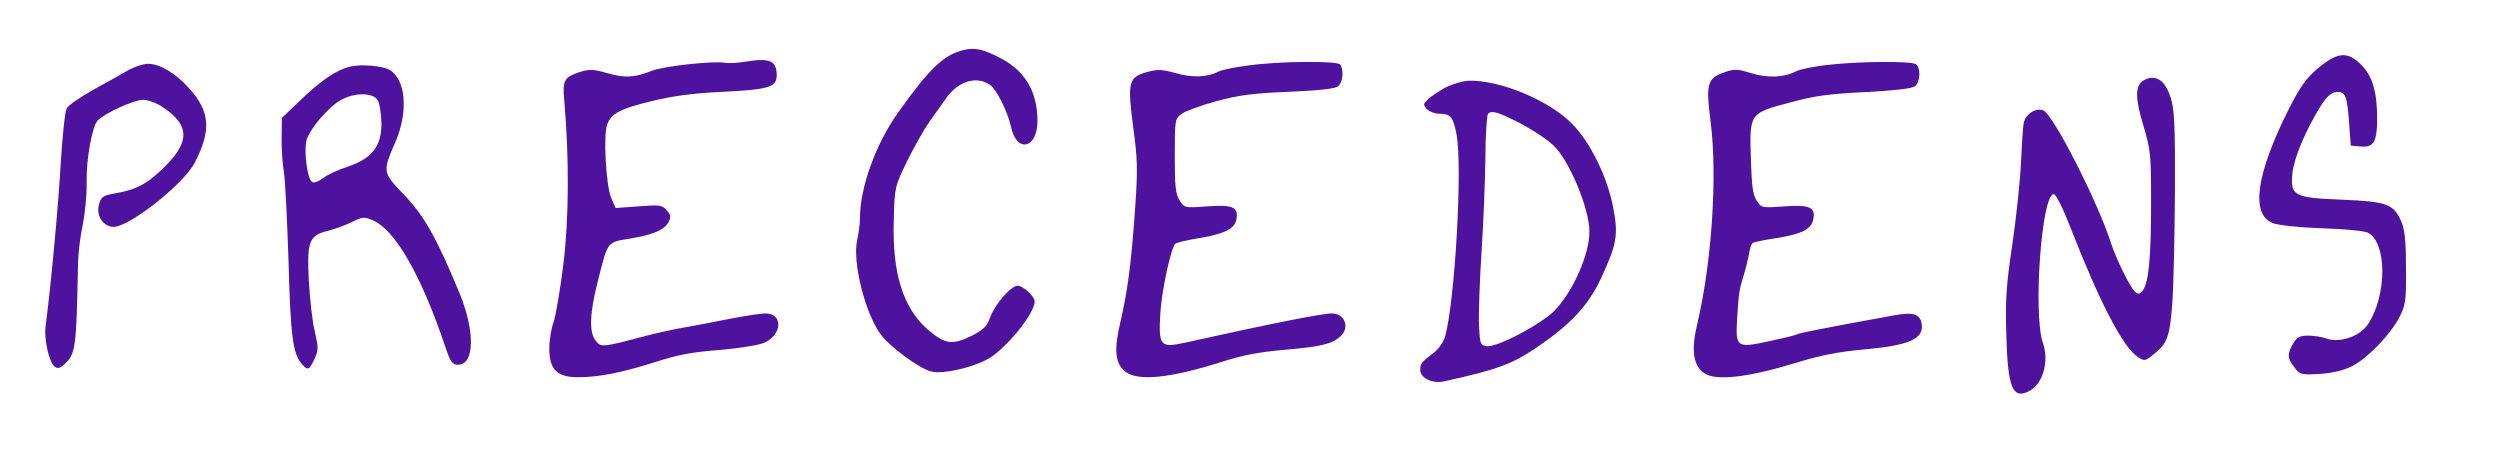
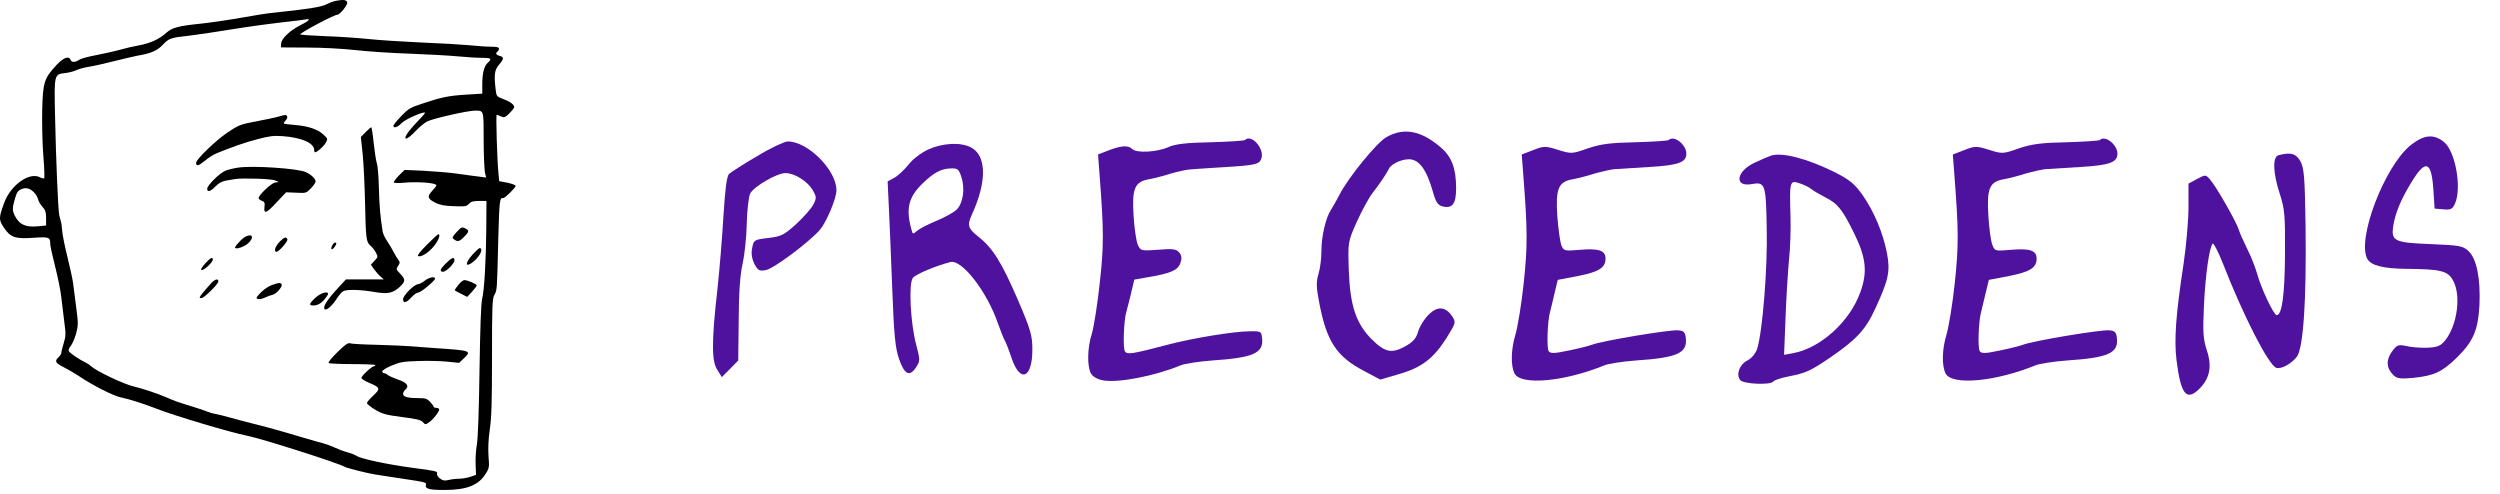
- <svg xmlns="http://www.w3.org/2000/svg" width="64" height="12" viewBox="0 0 64 12" fill="none">
-   <path d="M24.677 1.278C24.166 1.399 23.804 1.74 22.995 2.876C22.419 3.685 22.015 4.793 22.015 5.588C22.015 5.737 21.979 5.986 21.944 6.142C21.816 6.703 22.15 8.038 22.554 8.57C22.796 8.89 23.52 9.422 23.825 9.508C24.159 9.6 25.075 9.366 25.416 9.11C25.913 8.741 26.488 7.988 26.488 7.718C26.488 7.591 26.19 7.314 26.055 7.314C25.884 7.314 25.473 7.782 25.352 8.116C25.26 8.364 25.182 8.443 24.855 8.606C24.372 8.84 24.188 8.812 23.74 8.428C23.115 7.875 22.838 6.98 22.881 5.645C22.902 4.793 22.902 4.786 23.229 4.111C23.413 3.742 23.669 3.288 23.797 3.11C23.932 2.925 24.116 2.663 24.216 2.521C24.521 2.08 24.997 1.931 25.345 2.173C25.515 2.293 25.792 2.847 25.884 3.252C26.026 3.927 26.559 3.806 26.559 3.096C26.559 2.336 26.233 1.796 25.565 1.463C25.16 1.257 24.947 1.214 24.677 1.278Z" fill="#4F129E" />
-   <path d="M59.342 1.747C59.03 2.01 58.888 2.215 58.59 2.798C57.759 4.452 57.61 5.482 58.178 5.709C58.313 5.766 58.845 5.823 59.442 5.844C60.01 5.858 60.542 5.915 60.62 5.957C61.11 6.213 61.11 7.562 60.62 8.301C60.414 8.613 59.889 8.791 59.548 8.663C59.442 8.627 59.236 8.592 59.094 8.592C58.874 8.592 58.803 8.627 58.703 8.798C58.547 9.068 58.554 9.174 58.739 9.408C58.881 9.593 58.909 9.6 59.392 9.572C59.726 9.55 60.003 9.479 60.216 9.373C60.613 9.167 61.196 8.563 61.423 8.123C61.586 7.804 61.6 7.704 61.593 6.852C61.593 6.149 61.558 5.865 61.472 5.666C61.267 5.219 61.11 5.162 59.96 5.112C58.703 5.063 58.625 5.013 58.689 4.41C58.739 4.012 59.03 3.323 59.42 2.698C59.562 2.478 59.676 2.372 59.804 2.357C60.038 2.329 60.088 2.45 60.138 3.16L60.18 3.728L60.429 3.749C60.762 3.785 60.855 3.636 60.855 3.039C60.855 2.35 60.734 1.946 60.45 1.662C60.102 1.307 59.839 1.328 59.342 1.747Z" fill="#4F129E" />
-   <path d="M19.103 1.576C18.89 1.612 18.635 1.626 18.535 1.605C18.259 1.555 16.966 1.697 16.689 1.811C16.249 1.988 16 2.002 15.553 1.875C15.184 1.768 15.085 1.768 14.836 1.846C14.438 1.981 14.396 2.059 14.445 2.57C14.573 4.04 14.566 5.588 14.424 6.746C14.346 7.392 14.232 8.059 14.176 8.23C14.112 8.4 14.062 8.712 14.062 8.925C14.062 9.458 14.261 9.657 14.793 9.657C15.333 9.657 15.901 9.543 16.76 9.273C17.321 9.089 17.726 9.011 18.401 8.961C18.898 8.918 19.416 8.84 19.558 8.776C20.026 8.578 20.055 8.024 19.593 8.024C19.473 8.024 19.068 8.088 18.692 8.159C18.308 8.237 17.797 8.336 17.541 8.379C17.286 8.421 16.86 8.514 16.583 8.585C15.411 8.897 15.39 8.897 15.255 8.727C15.077 8.514 15.092 8.031 15.305 7.2C15.567 6.156 15.532 6.206 16.135 6.107C16.732 6.007 17.009 5.886 17.122 5.673C17.179 5.553 17.172 5.496 17.066 5.382C16.952 5.247 16.881 5.24 16.348 5.283L15.759 5.325L15.645 5.063C15.511 4.729 15.44 3.451 15.546 3.181C15.652 2.904 15.873 2.783 16.696 2.585C17.222 2.457 17.74 2.386 18.5 2.35C19.679 2.294 19.884 2.23 19.884 1.931C19.884 1.555 19.707 1.477 19.103 1.576Z" fill="#4F129E" />
-   <path d="M31.955 1.676C31.622 1.718 31.281 1.789 31.21 1.825C30.912 1.981 30.535 1.995 30.109 1.875C29.747 1.775 29.64 1.768 29.357 1.846C28.888 1.981 28.86 2.102 29.009 3.252C29.122 4.069 29.129 4.338 29.058 5.347C28.959 6.753 28.867 7.449 28.682 8.244C28.512 8.961 28.547 9.309 28.81 9.515C29.129 9.763 29.946 9.685 31.245 9.273C31.792 9.096 32.232 9.011 32.893 8.954C33.816 8.876 34.1 8.805 34.313 8.613C34.568 8.386 34.426 8.024 34.093 8.024C33.851 8.024 32.552 8.279 30.322 8.776C29.704 8.911 29.655 8.854 29.704 8.024C29.74 7.434 29.974 6.355 30.088 6.241C30.116 6.213 30.365 6.149 30.635 6.107C31.302 6 31.586 5.872 31.643 5.652C31.728 5.304 31.572 5.233 30.912 5.283C30.329 5.325 30.322 5.325 30.201 5.134C30.095 4.97 30.074 4.779 30.074 3.991C30.074 3.075 30.081 3.039 30.244 2.918C30.336 2.847 30.741 2.698 31.132 2.592C31.707 2.436 32.076 2.386 32.999 2.35C33.78 2.315 34.178 2.272 34.256 2.208C34.377 2.109 34.405 1.804 34.313 1.654C34.249 1.555 32.786 1.562 31.955 1.676Z" fill="#4F129E" />
-   <path d="M46.725 1.669C46.391 1.711 46.057 1.782 45.979 1.825C45.681 1.988 45.241 2.002 44.836 1.875C44.474 1.761 44.403 1.761 44.14 1.853C43.707 2.002 43.664 2.144 43.792 3.124C43.97 4.495 43.821 6.724 43.451 8.286C43.288 8.954 43.345 9.359 43.622 9.55C43.92 9.763 44.758 9.664 46.05 9.266C46.604 9.096 47.08 9.004 47.705 8.947C48.862 8.847 49.252 8.677 49.196 8.301C49.16 8.038 48.983 7.981 48.486 8.073C46.654 8.407 46.078 8.521 46.014 8.556C45.979 8.578 45.66 8.656 45.297 8.734C44.438 8.918 44.424 8.904 44.474 8.095C44.516 7.463 44.523 7.427 44.644 7.03C44.687 6.895 44.743 6.66 44.772 6.518C44.793 6.369 44.836 6.234 44.871 6.22C44.9 6.199 45.163 6.142 45.454 6.099C46.093 6 46.355 5.879 46.412 5.645C46.497 5.311 46.341 5.233 45.681 5.283C45.106 5.325 45.092 5.325 44.971 5.134C44.871 4.992 44.843 4.75 44.822 4.054C44.786 2.897 44.786 2.897 45.837 2.62C46.462 2.45 46.845 2.4 47.768 2.357C48.535 2.315 48.954 2.265 49.025 2.208C49.16 2.095 49.174 1.754 49.054 1.647C48.94 1.555 47.527 1.569 46.725 1.669Z" fill="#4F129E" />
-   <path d="M3.297 1.789C3.141 1.882 2.736 2.109 2.396 2.294C2.055 2.485 1.742 2.698 1.707 2.776C1.664 2.847 1.6 3.465 1.558 4.133C1.501 5.183 1.302 7.342 1.167 8.35C1.125 8.691 1.252 9.259 1.394 9.38C1.473 9.444 1.529 9.437 1.643 9.33C1.941 9.068 1.955 8.911 1.998 6.71C2.005 6.476 2.055 6.043 2.119 5.752C2.176 5.46 2.225 4.978 2.218 4.679C2.204 4.083 2.36 3.224 2.502 3.082C2.694 2.89 3.432 2.556 3.66 2.556C3.787 2.556 4.008 2.634 4.164 2.741C4.881 3.217 4.874 3.657 4.128 4.353C3.731 4.729 3.468 4.857 2.957 4.949C2.658 4.999 2.594 5.034 2.545 5.198C2.445 5.489 2.609 5.78 2.886 5.808C3.262 5.844 4.696 4.729 4.987 4.161C5.413 3.337 5.378 2.854 4.845 2.265C4.497 1.875 4.093 1.633 3.787 1.633C3.674 1.633 3.461 1.704 3.297 1.789Z" fill="#4F129E" />
-   <path d="M8.971 1.704C8.623 1.782 8.225 2.052 7.7 2.556L7.217 3.018L7.21 3.515C7.203 3.785 7.231 4.189 7.267 4.402C7.302 4.615 7.352 5.652 7.387 6.71C7.437 8.62 7.501 9.068 7.728 9.316C7.877 9.494 7.913 9.479 8.048 9.195C8.154 8.968 8.154 8.904 8.062 8.499C7.998 8.258 7.934 7.669 7.906 7.193C7.856 6.156 7.906 6.028 8.424 5.901C8.609 5.851 8.878 5.752 9.028 5.673C9.276 5.553 9.326 5.546 9.539 5.638C10.107 5.872 10.781 7.037 11.399 8.876C11.534 9.273 11.577 9.337 11.726 9.337C12.152 9.337 12.166 8.478 11.761 7.498C11.172 6.078 10.867 5.539 10.355 4.999C9.787 4.402 9.787 4.41 10.128 3.621C10.462 2.84 10.384 2.01 9.958 1.782C9.773 1.683 9.241 1.64 8.971 1.704ZM9.674 2.57C9.723 2.663 9.759 2.926 9.766 3.16C9.766 3.749 9.525 4.055 8.9 4.268C8.658 4.346 8.374 4.473 8.275 4.559C8.176 4.637 8.048 4.686 7.998 4.665C7.877 4.615 7.778 3.934 7.842 3.614C7.891 3.344 8.41 2.727 8.736 2.556C9.099 2.357 9.56 2.372 9.674 2.57Z" fill="#4F129E" />
-   <path d="M54.876 2.059C54.656 2.187 54.656 2.514 54.869 3.209C55.054 3.834 55.068 3.941 55.068 5.183C55.068 6.604 55.004 7.221 54.862 7.427C54.784 7.534 54.741 7.541 54.656 7.47C54.535 7.363 54.166 6.618 54.038 6.213C53.712 5.191 52.59 2.982 52.32 2.833C52.142 2.741 51.851 2.911 51.809 3.146C51.787 3.231 51.759 3.685 51.738 4.154C51.716 4.623 51.617 5.567 51.517 6.249C51.361 7.292 51.333 7.662 51.361 8.556C51.397 9.941 51.525 10.239 51.958 10.005C52.299 9.82 52.462 9.252 52.299 8.783C52.043 8.045 52.263 4.97 52.575 4.97C52.632 4.97 52.81 5.325 53.009 5.837C53.747 7.733 54.351 8.89 54.72 9.131C54.89 9.245 54.912 9.245 55.082 9.11C55.472 8.819 55.544 8.656 55.608 7.804C55.643 7.356 55.671 6.057 55.678 4.921C55.686 3.153 55.664 2.791 55.565 2.485C55.416 2.038 55.174 1.889 54.876 2.059Z" fill="#4F129E" />
-   <path d="M36.997 2.244C36.827 2.343 36.621 2.471 36.55 2.549C36.429 2.67 36.429 2.684 36.535 2.798C36.599 2.862 36.734 2.911 36.841 2.911C37.139 2.911 37.203 2.997 37.288 3.444C37.444 4.282 37.245 7.704 36.997 8.606C36.954 8.748 36.834 8.933 36.727 9.011C36.386 9.273 36.358 9.302 36.358 9.472C36.358 9.678 36.67 9.827 36.969 9.763C38.311 9.465 38.673 9.337 39.305 8.918C40.192 8.322 40.654 7.832 40.98 7.136C41.385 6.27 41.435 6.021 41.3 5.325C41.151 4.53 40.711 3.636 40.235 3.16C39.645 2.563 38.389 2.045 37.6 2.066C37.444 2.073 37.175 2.152 36.997 2.244ZM38.666 3.032C39.07 3.217 39.575 3.536 39.766 3.721C40.171 4.097 40.689 5.34 40.689 5.929C40.689 6.497 40.292 7.42 39.823 7.924C39.496 8.279 38.325 8.904 38.055 8.862C37.899 8.84 37.885 8.805 37.863 8.343C37.849 8.066 37.877 7.221 37.927 6.462C37.977 5.702 38.019 4.615 38.026 4.047C38.026 3.479 38.062 2.975 38.09 2.925C38.147 2.826 38.303 2.854 38.666 3.032Z" fill="#4F129E" />
+ <svg xmlns="http://www.w3.org/2000/svg" width="76" height="15" viewBox="0 0 76 15" fill="none">
+   <path d="M10.227 0.022C10.147 0.035 10.012 0.086 9.932 0.128C9.788 0.208 9.387 0.272 8.517 0.364C8.285 0.386 7.989 0.424 7.862 0.449C7.736 0.47 7.512 0.508 7.368 0.533C6.967 0.605 6.304 0.702 6.068 0.723C5.413 0.791 5.232 0.842 5.054 0.998C4.839 1.192 4.581 1.31 4.231 1.378C4.079 1.403 3.825 1.462 3.661 1.509C3.5 1.555 3.171 1.627 2.934 1.674C2.698 1.716 2.457 1.783 2.406 1.817C2.288 1.902 2.178 1.902 2.145 1.821C2.094 1.686 1.921 1.754 1.701 1.994C1.342 2.383 1.304 2.51 1.283 3.342C1.275 3.734 1.287 4.359 1.317 4.727C1.347 5.094 1.359 5.402 1.342 5.419C1.33 5.432 1.271 5.419 1.216 5.39C0.895 5.221 0.329 5.622 0.13 6.158C-0.043 6.631 -0.043 6.682 0.126 6.931C0.325 7.222 0.468 7.269 1.043 7.227C1.49 7.197 1.528 7.21 1.528 7.421C1.528 7.48 1.596 7.784 1.676 8.101C1.756 8.413 1.841 8.831 1.862 9.026C1.887 9.22 1.929 9.566 1.955 9.79C2.005 10.153 2.001 10.225 1.938 10.428C1.9 10.554 1.866 10.685 1.866 10.719C1.866 10.753 1.828 10.816 1.782 10.858C1.651 10.976 1.68 11.036 1.942 11.166C2.077 11.234 2.28 11.352 2.398 11.432C2.808 11.711 3.458 12.041 3.682 12.083C3.914 12.129 4.345 12.264 4.733 12.416C5.324 12.645 6.993 13.143 7.503 13.244C7.943 13.329 10.286 14.076 10.476 14.19C10.54 14.228 11.169 14.389 11.422 14.427C11.566 14.452 11.976 14.511 12.326 14.566C12.875 14.646 12.968 14.667 12.951 14.726C12.909 14.857 13.031 14.895 13.5 14.895C14.201 14.895 14.56 14.752 14.784 14.372C14.872 14.228 14.877 14.182 14.851 13.865C14.834 13.637 14.847 13.362 14.889 13.058C14.944 12.699 14.957 12.21 14.957 10.85C14.957 9.3 14.965 9.085 15.029 8.966C15.113 8.806 15.109 8.861 15.147 7.277C15.181 6.07 15.189 6.002 15.303 6.019C15.35 6.023 15.675 5.706 15.675 5.651C15.675 5.626 15.561 5.584 15.425 5.554L15.176 5.508L15.151 5.246C15.113 4.853 15.071 3.489 15.1 3.489C15.113 3.489 15.172 3.51 15.231 3.54C15.328 3.582 15.354 3.574 15.485 3.447C15.565 3.367 15.633 3.282 15.633 3.257C15.633 3.181 15.502 3.084 15.29 3.008C15.1 2.936 15.092 2.928 15.067 2.717C15.016 2.265 15.033 2.13 15.168 1.969C15.324 1.788 15.328 1.733 15.189 1.699C15.079 1.669 15.054 1.614 15.126 1.568C15.151 1.555 15.168 1.513 15.168 1.479C15.168 1.437 15.109 1.42 14.927 1.42C14.792 1.42 14.492 1.399 14.26 1.374C14.028 1.353 13.382 1.315 12.824 1.293C12.267 1.268 11.545 1.222 11.22 1.188C10.894 1.154 10.291 1.112 9.881 1.099C9.467 1.082 9.129 1.061 9.129 1.044C9.129 0.994 10.151 0.449 10.252 0.449C10.333 0.449 10.569 0.153 10.557 0.077C10.54 -0.003 10.447 -0.02 10.227 0.022ZM9.383 0.609C9.383 0.626 9.277 0.694 9.15 0.757C8.829 0.913 8.551 1.175 8.547 1.323L8.542 1.441L9.332 1.446C9.792 1.446 10.405 1.479 10.797 1.522C11.169 1.564 11.912 1.614 12.444 1.631C12.98 1.652 13.635 1.686 13.901 1.712C14.167 1.737 14.505 1.758 14.653 1.758C14.931 1.758 14.965 1.783 14.83 1.906C14.716 2.007 14.661 2.227 14.661 2.569V2.847L14.167 2.877C13.635 2.911 13.424 2.953 12.82 3.156C12.47 3.27 12.41 3.308 12.195 3.532C12.064 3.667 11.959 3.798 11.959 3.823C11.959 3.912 12.089 3.869 12.208 3.743C12.313 3.629 12.875 3.38 12.921 3.426C12.93 3.434 12.829 3.557 12.689 3.696C12.554 3.836 12.41 4.009 12.368 4.081C12.242 4.292 12.393 4.241 12.626 3.992C12.736 3.874 12.896 3.739 12.985 3.692C13.162 3.603 14.218 3.363 14.437 3.363C14.712 3.363 14.703 3.333 14.703 4.245C14.703 4.701 14.725 5.145 14.741 5.238L14.779 5.398L14.564 5.369C14.442 5.356 14.146 5.314 13.901 5.28C13.656 5.246 13.196 5.208 12.879 5.191L12.301 5.166L12.123 5.339C12.03 5.436 11.963 5.529 11.971 5.546C11.984 5.567 12.123 5.571 12.284 5.554C12.714 5.516 13.268 5.559 13.268 5.635C13.268 5.651 13.209 5.727 13.133 5.808C12.976 5.977 12.997 6.044 13.251 6.171C13.369 6.23 13.521 6.26 13.796 6.268C14.138 6.281 14.184 6.276 14.256 6.196C14.319 6.129 14.387 6.108 14.564 6.108H14.788L14.784 6.897C14.775 7.915 14.725 8.814 14.657 9.085C14.623 9.228 14.598 9.925 14.577 11.259C14.56 12.48 14.53 13.337 14.496 13.519C14.467 13.679 14.45 13.954 14.459 14.123L14.471 14.435L14.302 14.494C14.209 14.524 14.057 14.553 13.964 14.553C13.871 14.553 13.724 14.57 13.639 14.591C13.508 14.621 13.462 14.612 13.373 14.545C13.306 14.494 13.272 14.435 13.289 14.389C13.306 14.329 13.213 14.308 12.558 14.224C11.777 14.118 10.987 13.954 10.835 13.856C10.789 13.827 10.666 13.776 10.565 13.751C10.468 13.726 10.286 13.658 10.168 13.603C10.05 13.548 9.894 13.493 9.826 13.476C9.754 13.46 9.48 13.383 9.214 13.303C8.513 13.092 8.061 12.97 7.651 12.868C7.453 12.818 7.161 12.742 6.997 12.695C6.836 12.649 6.634 12.598 6.553 12.585C6.473 12.573 6.351 12.535 6.279 12.505C6.211 12.476 5.983 12.4 5.772 12.336C5.375 12.214 5.32 12.193 5.075 12.087C4.797 11.965 4.336 11.813 4.053 11.745C3.77 11.682 2.943 11.289 2.778 11.141C2.732 11.099 2.66 11.048 2.626 11.031C2.415 10.938 2.098 10.719 2.086 10.664C2.081 10.63 2.111 10.558 2.157 10.508C2.2 10.453 2.271 10.288 2.314 10.14C2.381 9.879 2.381 9.836 2.314 9.325C2.276 9.03 2.233 8.705 2.221 8.599C2.208 8.493 2.132 8.147 2.052 7.822C1.972 7.501 1.9 7.142 1.891 7.02C1.883 6.901 1.866 6.775 1.853 6.741C1.841 6.707 1.82 6.618 1.803 6.551C1.765 6.395 1.701 4.832 1.672 3.468C1.646 2.269 1.651 2.256 1.972 2.223C2.09 2.21 2.25 2.168 2.33 2.13C2.411 2.092 2.575 2.049 2.689 2.032C2.808 2.016 3.15 1.94 3.45 1.864C3.754 1.788 4.075 1.712 4.167 1.695C4.581 1.627 4.78 1.543 4.953 1.357C5.139 1.163 5.185 1.146 5.768 1.082C5.958 1.061 6.473 0.985 6.912 0.913C7.639 0.795 8.204 0.719 9.066 0.622C9.231 0.601 9.366 0.584 9.374 0.58C9.378 0.58 9.383 0.592 9.383 0.609ZM1.068 5.888C1.106 5.93 1.148 6.015 1.161 6.074C1.178 6.129 1.237 6.23 1.296 6.293C1.38 6.386 1.401 6.45 1.401 6.631V6.855L1.144 6.88C0.772 6.914 0.586 6.825 0.451 6.559C0.371 6.399 0.371 6.323 0.456 6.036C0.51 5.846 0.544 5.795 0.654 5.749C0.802 5.685 0.941 5.732 1.068 5.888Z" fill="black" />
+   <path d="M8.453 3.548C8.348 3.578 8.073 3.637 7.841 3.679C7.301 3.781 7.271 3.789 6.891 4.047C6.553 4.275 5.962 4.849 5.962 4.946C5.962 5.06 6.034 5.048 6.224 4.891C6.325 4.803 6.486 4.701 6.578 4.663C7.03 4.478 7.457 4.325 7.841 4.228C8.196 4.135 8.318 4.119 8.605 4.14C9.163 4.182 9.547 4.347 9.551 4.554C9.551 4.596 9.564 4.63 9.577 4.63C9.64 4.63 9.834 4.456 9.898 4.347C9.969 4.22 9.969 4.22 9.834 4.093C9.661 3.929 9.366 3.831 8.952 3.798C8.77 3.785 8.622 3.764 8.622 3.751C8.622 3.739 8.652 3.696 8.69 3.654C8.728 3.612 8.745 3.557 8.728 3.536C8.698 3.481 8.694 3.481 8.453 3.548Z" fill="black" />
+   <path d="M11.114 4.017L10.97 4.165L11.025 4.684C11.055 4.967 11.084 5.626 11.097 6.15C11.122 7.281 11.131 7.353 11.266 7.471C11.321 7.518 11.397 7.619 11.431 7.687C11.494 7.805 11.49 7.818 11.384 7.928L11.274 8.046L11.371 8.185C11.426 8.261 11.515 8.362 11.57 8.409L11.667 8.493H11.093H10.518L10.341 8.683C9.936 9.118 9.801 9.33 9.872 9.401C9.923 9.452 10.109 9.287 10.248 9.063C10.307 8.971 10.388 8.878 10.434 8.852C10.552 8.793 10.945 8.802 11.363 8.873C11.785 8.949 11.946 8.916 12.161 8.713C12.33 8.553 12.33 8.489 12.165 8.32C12.039 8.189 12.039 8.181 12.102 8.084C12.165 7.987 12.165 7.97 12.094 7.877C12.056 7.822 11.992 7.716 11.959 7.649C11.925 7.577 11.84 7.438 11.773 7.336C11.705 7.235 11.642 7.104 11.633 7.041C11.562 6.597 11.532 6.26 11.519 5.727C11.511 5.39 11.486 5.048 11.456 4.967C11.431 4.887 11.388 4.604 11.359 4.342C11.334 4.085 11.3 3.869 11.283 3.869C11.27 3.869 11.194 3.937 11.114 4.017Z" fill="black" />
+   <path d="M7.25 5.094C7.111 5.115 6.929 5.157 6.849 5.191C6.667 5.271 6.3 5.635 6.3 5.736C6.3 5.854 6.397 5.825 6.549 5.668C6.646 5.567 6.747 5.512 6.866 5.491C6.959 5.474 7.085 5.453 7.144 5.444C7.351 5.406 8.242 5.436 8.356 5.482L8.475 5.533L8.361 5.55C8.251 5.563 7.862 5.93 7.862 6.023C7.862 6.048 7.904 6.082 7.959 6.103C8.044 6.137 8.057 6.167 8.04 6.293C8.014 6.521 8.099 6.488 8.415 6.145L8.698 5.846L9.002 5.858C9.302 5.875 9.311 5.871 9.45 5.727C9.53 5.647 9.594 5.554 9.594 5.516C9.594 5.436 9.454 5.301 9.298 5.233C9.049 5.119 7.706 5.031 7.25 5.094Z" fill="black" />
+   <path d="M13.871 7.066C13.741 7.214 13.736 7.231 13.804 7.277C13.909 7.358 13.964 7.345 14.108 7.201C14.26 7.049 14.268 7.011 14.159 6.952C14.04 6.889 14.032 6.893 13.871 7.066Z" fill="black" />
+   <path d="M12.976 7.442C12.757 7.662 12.677 7.771 12.715 7.788C12.812 7.822 13.044 7.67 13.204 7.467C13.34 7.294 13.399 7.121 13.323 7.121C13.31 7.121 13.15 7.265 12.976 7.442Z" fill="black" />
+   <path d="M7.301 7.324C7.216 7.412 7.145 7.501 7.145 7.518C7.145 7.607 7.457 7.497 7.571 7.37C7.799 7.117 7.546 7.07 7.301 7.324Z" fill="black" />
+   <path d="M8.509 7.341C8.369 7.488 8.319 7.628 8.395 7.657C8.454 7.678 8.758 7.341 8.737 7.277C8.707 7.189 8.64 7.205 8.509 7.341Z" fill="black" />
+   <path d="M10.1 7.463C10.037 7.581 10.084 7.623 10.164 7.518C10.236 7.425 10.244 7.374 10.185 7.374C10.164 7.374 10.126 7.412 10.1 7.463Z" fill="black" />
+   <path d="M14.37 7.733C14.117 8.012 14.142 8.164 14.408 7.94C14.606 7.771 14.704 7.543 14.577 7.543C14.56 7.543 14.467 7.628 14.37 7.733Z" fill="black" />
+   <path d="M6.232 8.016C6.131 8.13 6.093 8.198 6.127 8.21C6.19 8.232 6.469 7.974 6.469 7.894C6.469 7.797 6.397 7.835 6.232 8.016Z" fill="black" />
+   <path d="M13.559 8.004C13.377 8.181 13.352 8.261 13.47 8.261C13.567 8.261 13.816 8.008 13.816 7.911C13.816 7.797 13.736 7.826 13.559 8.004Z" fill="black" />
+   <path d="M12.909 8.536C12.841 8.591 12.748 8.637 12.706 8.641C12.592 8.641 12.254 8.983 12.254 9.093C12.254 9.232 12.347 9.211 12.504 9.042C12.575 8.962 12.668 8.895 12.71 8.895C12.791 8.895 13.226 8.536 13.226 8.468C13.226 8.392 13.031 8.434 12.909 8.536Z" fill="black" />
+   <path d="M6.422 8.607C6.351 8.683 6.237 8.819 6.165 8.903C6.051 9.047 6.046 9.063 6.123 9.063C6.203 9.063 6.638 8.633 6.638 8.557C6.638 8.46 6.541 8.481 6.422 8.607Z" fill="black" />
+   <path d="M13.931 8.667C13.863 8.747 13.817 8.823 13.825 8.827C13.829 8.835 13.918 8.882 14.02 8.933L14.201 9.026L14.349 8.869C14.429 8.781 14.492 8.696 14.492 8.675C14.492 8.637 14.214 8.515 14.117 8.515C14.079 8.515 13.994 8.582 13.931 8.667Z" fill="black" />
+   <path d="M8.26 8.667C8.167 8.7 8.015 8.802 7.926 8.895C7.787 9.038 7.774 9.064 7.837 9.089C7.875 9.106 7.968 9.085 8.044 9.051C8.12 9.013 8.226 8.975 8.285 8.962C8.403 8.937 8.602 8.705 8.559 8.641C8.526 8.586 8.471 8.591 8.26 8.667Z" fill="black" />
+   <path d="M9.594 9.047C9.382 9.237 9.374 9.304 9.572 9.283C9.674 9.27 9.758 9.22 9.847 9.123C9.915 9.042 9.974 8.958 9.974 8.937C9.974 8.84 9.754 8.903 9.594 9.047Z" fill="black" />
+   <path d="M10.261 10.702C10.092 10.867 9.97 11.014 9.991 11.036C10.008 11.052 10.337 11.069 10.717 11.069C11.097 11.069 11.409 11.082 11.409 11.099C11.409 11.12 11.393 11.133 11.367 11.133C11.304 11.133 10.987 11.428 10.987 11.487C10.987 11.517 11.089 11.58 11.215 11.635C11.562 11.779 11.574 11.813 11.35 12.024C11.245 12.121 11.156 12.222 11.156 12.252C11.156 12.281 11.27 12.374 11.405 12.454C11.629 12.585 11.718 12.611 12.22 12.678C12.664 12.733 12.799 12.767 12.858 12.835C12.925 12.911 12.938 12.911 13.031 12.847C13.154 12.771 13.352 12.518 13.352 12.45C13.352 12.421 13.314 12.399 13.268 12.399C13.221 12.399 13.183 12.387 13.183 12.366C13.183 12.349 13.137 12.281 13.078 12.218C12.985 12.121 12.934 12.104 12.744 12.104C12.406 12.104 12.254 12.066 12.254 11.977C12.254 11.935 12.284 11.88 12.317 11.851C12.453 11.741 12.377 11.631 12.098 11.538C11.954 11.487 11.811 11.424 11.781 11.395C11.756 11.369 11.705 11.344 11.676 11.344C11.646 11.344 11.621 11.319 11.621 11.289C11.621 11.259 11.747 11.179 11.908 11.112C12.153 11.01 12.258 10.989 12.697 10.976C12.976 10.964 13.373 10.972 13.58 10.993L13.956 11.031L14.104 10.892C14.344 10.664 14.315 10.655 13.246 10.584C12.968 10.563 12.617 10.537 12.465 10.525C12.313 10.512 11.857 10.495 11.452 10.482C11.046 10.474 10.679 10.453 10.637 10.436C10.582 10.415 10.489 10.478 10.261 10.702Z" fill="black" />
+   <path d="M42.151 4.167C41.853 4.331 40.975 5.411 40.714 5.932C40.64 6.074 40.528 6.275 40.461 6.379C40.297 6.632 40.17 7.19 40.17 7.652C40.17 7.861 40.133 8.166 40.081 8.33C40.014 8.553 40.014 8.732 40.089 9.119C40.319 10.377 40.617 10.839 41.496 11.293L41.958 11.539L42.523 11.375C43.216 11.174 43.573 10.906 43.975 10.273C44.258 9.819 44.266 9.797 44.147 9.618C43.946 9.313 43.692 9.298 43.424 9.573C43.298 9.7 43.156 9.923 43.112 10.079C43.052 10.288 42.963 10.392 42.709 10.534C42.3 10.757 42.099 10.712 41.689 10.303C41.22 9.826 41.042 9.283 41.004 8.225C40.975 7.354 40.975 7.354 41.25 6.736C41.407 6.394 41.615 6.007 41.727 5.865C41.943 5.59 42.151 5.277 42.226 5.128C42.307 4.957 42.702 4.8 42.925 4.852C43.186 4.912 43.38 5.21 43.551 5.798C43.648 6.148 43.707 6.237 43.856 6.275C44.154 6.349 44.266 6.193 44.266 5.724C44.266 5.12 44.132 4.763 43.797 4.48C43.201 3.966 42.672 3.87 42.151 4.167Z" fill="#4F129E" />
+   <path d="M73.275 4.42C72.486 5.068 71.645 7.265 71.965 7.868C72.076 8.069 72.441 8.166 73.149 8.173C74.206 8.181 74.422 8.233 74.578 8.538C74.824 8.992 74.698 9.893 74.333 10.348C74.191 10.519 74.102 10.556 73.789 10.571C73.588 10.578 73.298 10.556 73.149 10.519C72.903 10.467 72.866 10.482 72.709 10.697C72.531 10.951 72.546 11.196 72.761 11.405C72.866 11.509 72.97 11.524 73.365 11.487C74.005 11.42 74.236 11.308 74.683 10.876C75.189 10.377 75.33 10.05 75.375 9.283C75.412 8.471 75.293 7.875 75.047 7.637C74.869 7.473 74.779 7.458 73.908 7.421C72.784 7.377 72.687 7.332 72.754 6.87C72.821 6.468 72.985 6.066 73.305 5.545C73.737 4.83 73.916 4.89 73.975 5.768L74.012 6.342L74.281 6.364C74.504 6.386 74.556 6.356 74.63 6.193C74.846 5.724 74.645 4.592 74.295 4.316C73.983 4.063 73.685 4.093 73.275 4.42Z" fill="#4F129E" />
+   <path d="M37.848 4.256C37.826 4.279 37.364 4.309 36.813 4.324C36.061 4.338 35.741 4.376 35.517 4.472C35.167 4.629 34.549 4.659 34.423 4.532C34.304 4.413 34.095 4.42 33.708 4.569L33.38 4.696L33.425 5.292C33.559 7.026 33.559 7.473 33.432 8.605C33.365 9.245 33.254 9.93 33.194 10.139C33.053 10.571 33.045 11.129 33.164 11.352C33.217 11.449 33.358 11.531 33.522 11.561C33.983 11.65 35.093 11.434 35.89 11.107C36.016 11.055 36.448 10.988 36.858 10.958C38.094 10.876 38.414 10.735 38.369 10.295C38.347 10.072 38.339 10.064 37.974 10.072C37.513 10.072 36.217 10.288 35.517 10.474C34.415 10.764 34.266 10.787 34.199 10.682C34.132 10.586 34.162 9.737 34.244 9.469C34.266 9.387 34.333 9.134 34.386 8.91L34.482 8.501L34.855 8.434C35.577 8.315 35.808 8.218 35.882 8.002C35.934 7.853 35.927 7.771 35.845 7.674C35.763 7.57 35.651 7.555 35.212 7.592C34.691 7.63 34.676 7.63 34.587 7.436C34.542 7.324 34.482 6.93 34.46 6.55C34.408 5.723 34.497 5.522 34.937 5.448C35.093 5.418 35.391 5.344 35.592 5.277C35.8 5.217 36.068 5.157 36.188 5.15C36.314 5.135 36.761 5.113 37.193 5.083C38.183 5.023 38.287 4.994 38.347 4.815C38.444 4.517 38.041 4.063 37.848 4.256Z" fill="#4F129E" />
+   <path d="M50.729 4.257C50.707 4.279 50.26 4.309 49.731 4.324C48.964 4.339 48.666 4.376 48.272 4.51C47.788 4.681 47.766 4.681 47.364 4.555C46.976 4.435 46.939 4.435 46.611 4.562L46.261 4.696L46.306 5.292C46.44 7.012 46.44 7.473 46.321 8.605C46.254 9.245 46.135 9.953 46.068 10.176C45.934 10.623 45.919 11.122 46.046 11.36C46.247 11.725 47.572 11.598 48.771 11.107C48.897 11.055 49.329 10.988 49.739 10.958C50.975 10.876 51.295 10.735 51.25 10.295C51.235 10.102 51.191 10.057 51.02 10.042C50.796 10.012 48.689 10.362 48.391 10.482C48.287 10.519 47.967 10.601 47.669 10.66C47.252 10.75 47.125 10.75 47.081 10.675C47.014 10.586 47.043 9.737 47.125 9.469C47.148 9.387 47.207 9.134 47.259 8.91L47.356 8.508L47.981 8.389C48.614 8.263 48.808 8.136 48.808 7.861C48.808 7.615 48.607 7.548 48.056 7.592C47.55 7.637 47.535 7.63 47.46 7.444C47.423 7.332 47.371 6.937 47.341 6.557C47.289 5.724 47.378 5.522 47.818 5.448C47.974 5.418 48.272 5.344 48.473 5.277C48.681 5.217 48.95 5.158 49.069 5.143C49.195 5.135 49.679 5.106 50.148 5.076C51.027 5.024 51.265 4.934 51.265 4.674C51.265 4.391 50.886 4.1 50.729 4.257Z" fill="#4F129E" />
+   <path d="M63.834 4.257C63.811 4.279 63.364 4.309 62.836 4.324C62.069 4.339 61.771 4.376 61.376 4.51C60.892 4.681 60.87 4.681 60.468 4.555C60.081 4.435 60.044 4.435 59.716 4.562L59.366 4.696L59.411 5.292C59.545 7.012 59.545 7.473 59.425 8.605C59.358 9.245 59.239 9.953 59.172 10.176C59.038 10.623 59.023 11.122 59.15 11.36C59.351 11.725 60.676 11.598 61.875 11.107C62.002 11.055 62.434 10.988 62.843 10.958C64.079 10.876 64.4 10.735 64.355 10.295C64.34 10.102 64.295 10.057 64.124 10.042C63.901 10.012 61.793 10.362 61.495 10.482C61.391 10.519 61.071 10.601 60.773 10.66C60.356 10.75 60.23 10.75 60.185 10.675C60.118 10.586 60.148 9.737 60.23 9.469C60.252 9.387 60.312 9.134 60.364 8.91L60.461 8.508L61.086 8.389C61.719 8.263 61.913 8.136 61.913 7.861C61.913 7.615 61.712 7.548 61.16 7.592C60.647 7.637 60.639 7.637 60.565 7.436C60.52 7.324 60.468 6.93 60.446 6.55C60.394 5.724 60.483 5.522 60.922 5.448C61.079 5.418 61.376 5.344 61.577 5.277C61.786 5.217 62.054 5.158 62.173 5.143C62.3 5.135 62.784 5.106 63.253 5.076C64.131 5.024 64.37 4.934 64.37 4.674C64.37 4.391 63.99 4.1 63.834 4.257Z" fill="#4F129E" />
+   <path d="M23.015 4.748C22.606 4.986 22.226 5.232 22.166 5.284C22.092 5.359 22.047 5.723 21.995 6.535C21.958 7.168 21.876 8.181 21.809 8.799C21.63 10.377 21.63 10.988 21.809 11.248L21.943 11.464L22.196 11.211L22.442 10.958L22.457 9.729C22.457 8.955 22.501 8.322 22.576 8.017C22.635 7.749 22.695 7.198 22.702 6.788C22.71 6.379 22.762 5.969 22.807 5.88C22.926 5.664 23.618 5.262 23.879 5.262C24.154 5.262 24.541 5.507 24.705 5.775C24.825 5.984 24.825 6.021 24.728 6.215C24.668 6.334 24.43 6.602 24.206 6.81C23.834 7.146 23.745 7.19 23.35 7.235C22.926 7.287 22.911 7.294 22.866 7.54C22.829 7.704 22.859 7.868 22.933 8.024C23.045 8.225 23.082 8.248 23.283 8.21C23.529 8.166 24.623 7.339 24.929 6.982C25.13 6.743 25.428 6.029 25.428 5.783C25.428 5.165 24.541 4.286 23.938 4.301C23.834 4.309 23.417 4.502 23.015 4.748Z" fill="#4F129E" />
+   <path d="M28.212 4.547C28.004 4.644 27.736 4.845 27.609 5.016C27.483 5.172 27.289 5.351 27.177 5.411L26.984 5.515L27.021 6.304C27.044 6.736 27.088 7.853 27.125 8.799C27.177 10.176 27.215 10.593 27.334 10.921C27.498 11.39 27.654 11.464 27.848 11.166C27.974 10.973 27.974 10.943 27.855 10.489C27.676 9.826 27.617 8.613 27.751 8.449C27.833 8.337 28.458 8.076 28.898 7.965C29.24 7.883 30.007 8.866 30.335 9.826C30.416 10.057 30.513 10.295 30.543 10.347C30.573 10.392 30.67 10.638 30.752 10.883C31.012 11.658 31.384 11.502 31.384 10.63C31.384 10.198 31.332 10.02 30.945 9.119C30.446 7.965 30.178 7.54 29.746 7.198C29.419 6.937 29.396 6.855 29.553 6.505C30.007 5.508 29.992 4.726 29.515 4.48C29.203 4.316 28.652 4.346 28.212 4.547ZM29.225 5.381C29.344 5.731 29.277 6.178 29.084 6.371C29.002 6.453 28.719 6.61 28.466 6.714C28.212 6.818 27.952 6.952 27.877 7.019C27.758 7.123 27.743 7.123 27.714 6.997C27.527 6.341 27.617 5.992 28.056 5.567C28.399 5.239 28.615 5.128 28.905 5.12C29.113 5.113 29.151 5.143 29.225 5.381Z" fill="#4F129E" />
+   <path d="M53.834 4.733C53.752 4.763 53.536 4.852 53.35 4.942C52.785 5.195 52.703 5.694 53.246 5.597C53.663 5.522 53.685 5.589 53.708 6.93C53.738 8.158 53.581 10.079 53.417 10.608C53.365 10.749 53.254 10.891 53.12 10.958C52.874 11.085 52.77 11.39 52.904 11.554C53.008 11.68 53.834 11.71 53.909 11.598C53.931 11.561 54.14 11.487 54.378 11.442C54.884 11.345 55.033 11.278 55.606 10.891C56.426 10.332 56.709 10.035 57.006 9.387C57.416 8.501 57.468 8.248 57.364 7.697C57.245 7.086 56.977 6.438 56.619 5.924C56.373 5.582 56.224 5.463 55.785 5.239C54.929 4.815 54.169 4.621 53.834 4.733ZM55.063 5.746C55.123 5.798 55.316 5.91 55.487 5.999C55.867 6.185 56.016 6.379 56.373 7.108C56.731 7.838 56.776 8.277 56.552 8.888C56.232 9.781 55.346 10.578 54.519 10.735L54.236 10.787L54.281 9.647C54.303 9.015 54.356 8.233 54.385 7.905C54.423 7.577 54.445 6.959 54.43 6.528C54.4 5.507 54.408 5.47 54.713 5.574C54.847 5.619 55.003 5.694 55.063 5.746Z" fill="#4F129E" />
+   <path d="M69.27 4.718C69.077 4.763 69.099 5.269 69.308 5.902C69.456 6.356 69.471 6.557 69.464 7.719C69.456 8.962 69.374 9.58 69.211 9.58C69.121 9.58 68.727 8.739 68.615 8.315C68.563 8.136 68.436 7.801 68.317 7.57C68.206 7.347 68.086 7.079 68.056 6.974C67.982 6.736 67.357 5.642 67.178 5.448C67.051 5.306 67.044 5.306 66.791 5.44L66.53 5.582V6.297C66.53 6.691 66.463 7.466 66.381 8.017C66.143 9.573 66.091 10.332 66.165 10.936C66.292 11.978 66.463 12.201 66.843 11.837C67.178 11.516 67.252 11.144 67.089 10.653C66.977 10.31 66.962 10.109 66.999 9.305C67.044 8.359 67.163 7.51 67.267 7.406C67.29 7.376 67.431 7.644 67.573 8.002C68.198 9.603 68.957 11.085 69.196 11.181C69.345 11.233 69.657 11.062 69.829 10.839C70.022 10.563 70.119 9.126 70.089 6.863C70.067 5.388 70.045 5.113 69.933 4.904C69.799 4.666 69.642 4.621 69.27 4.718Z" fill="#4F129E" />
</svg>
